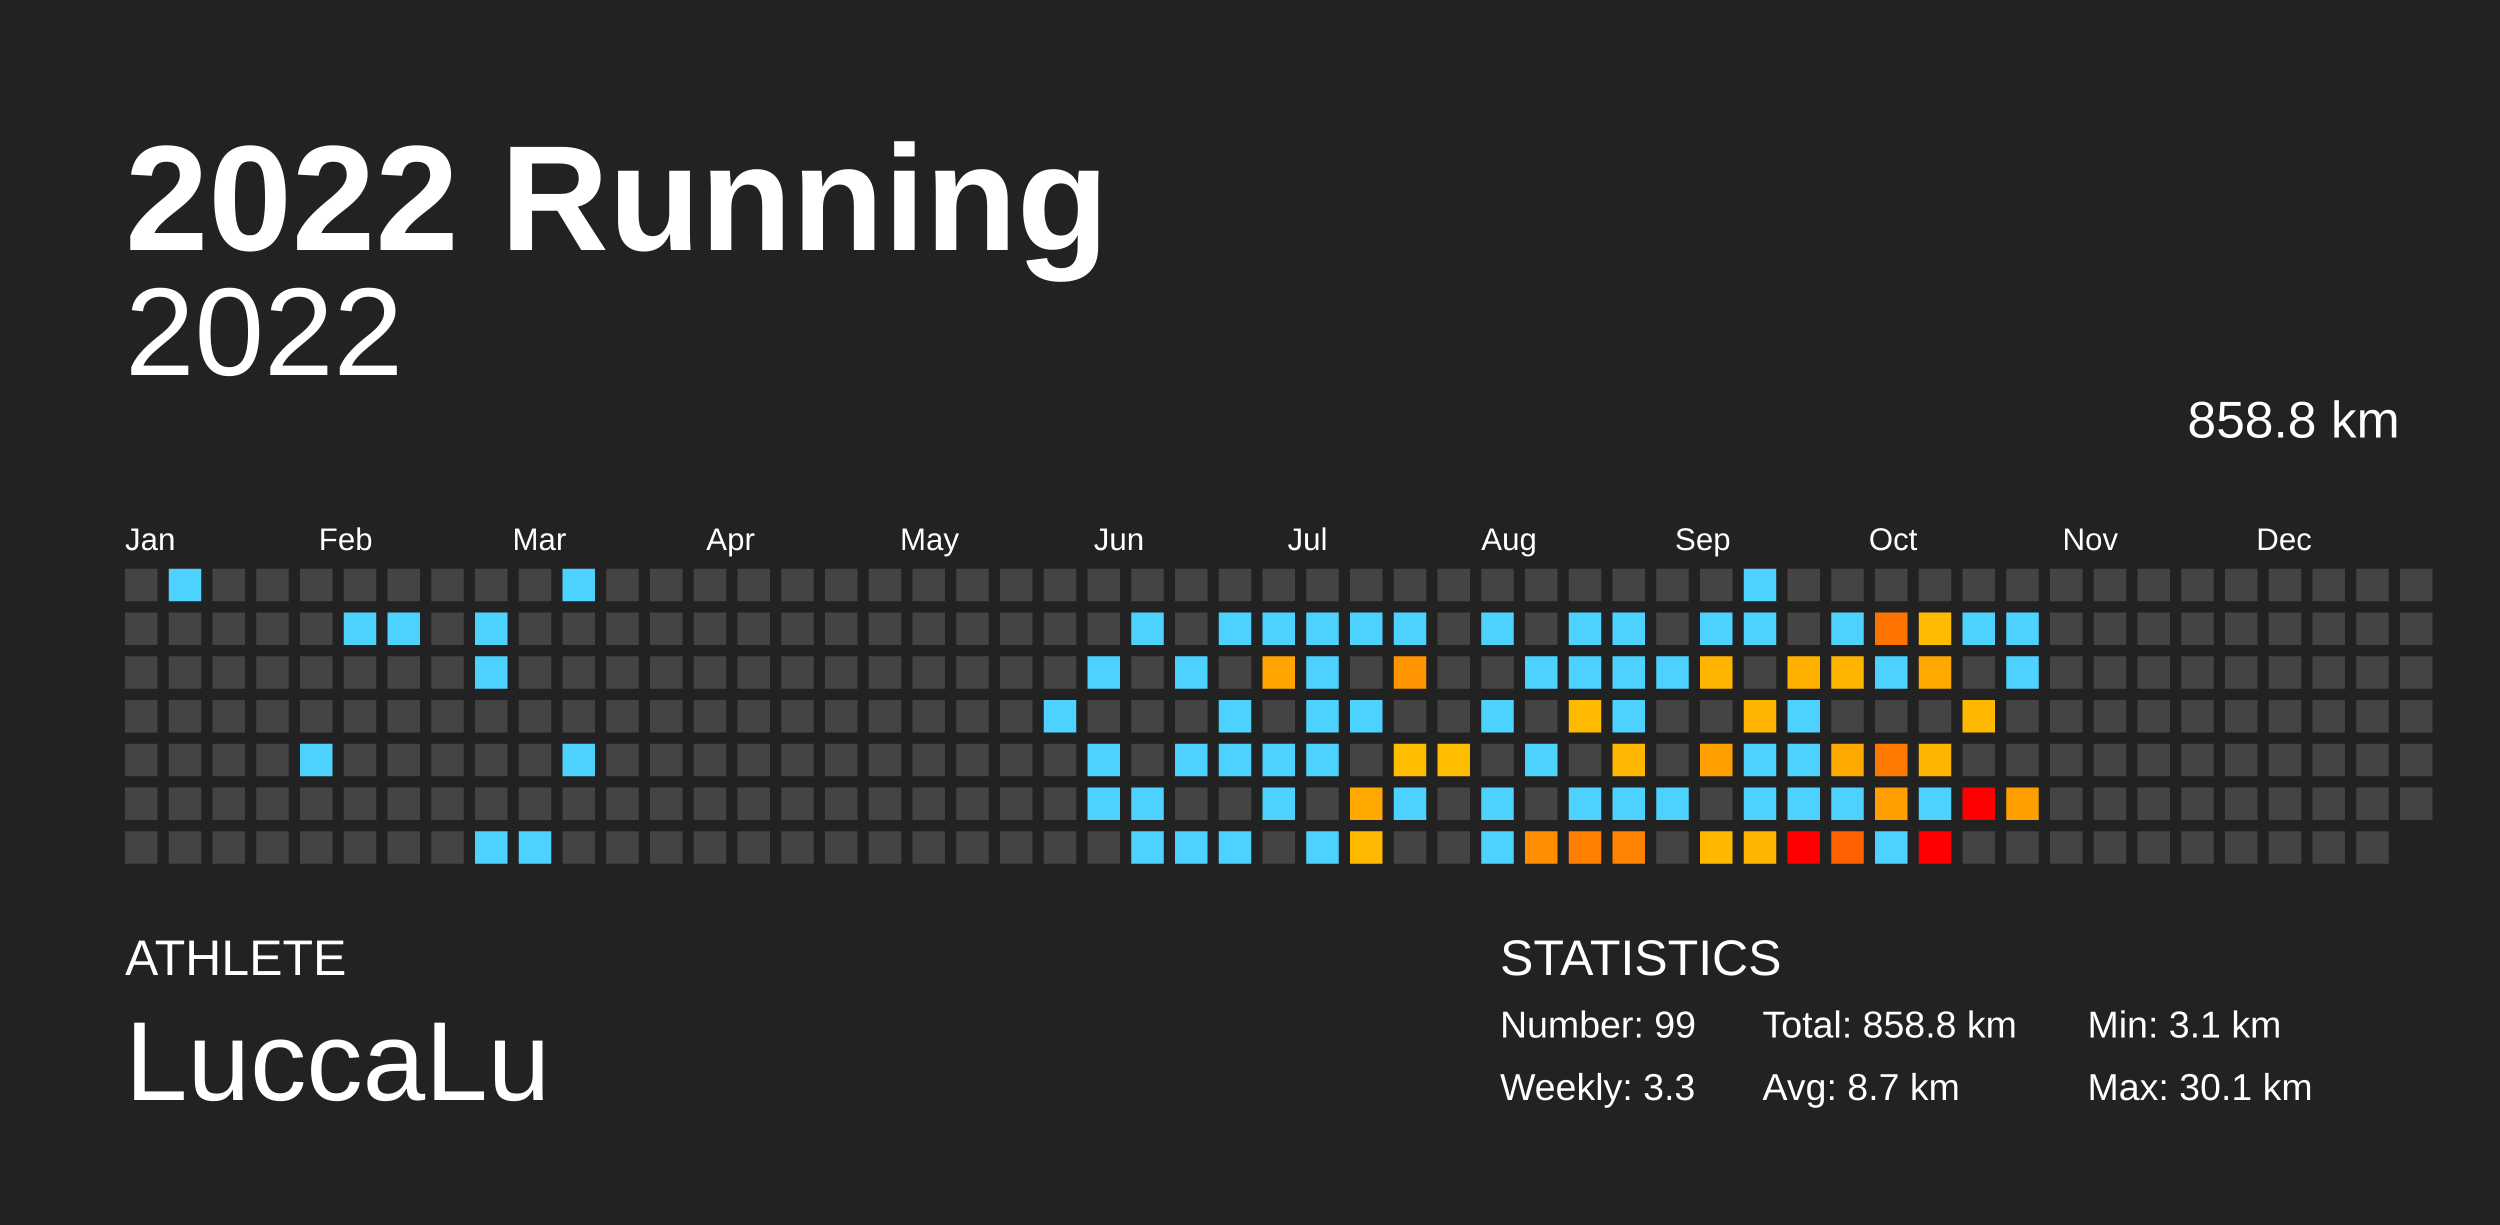
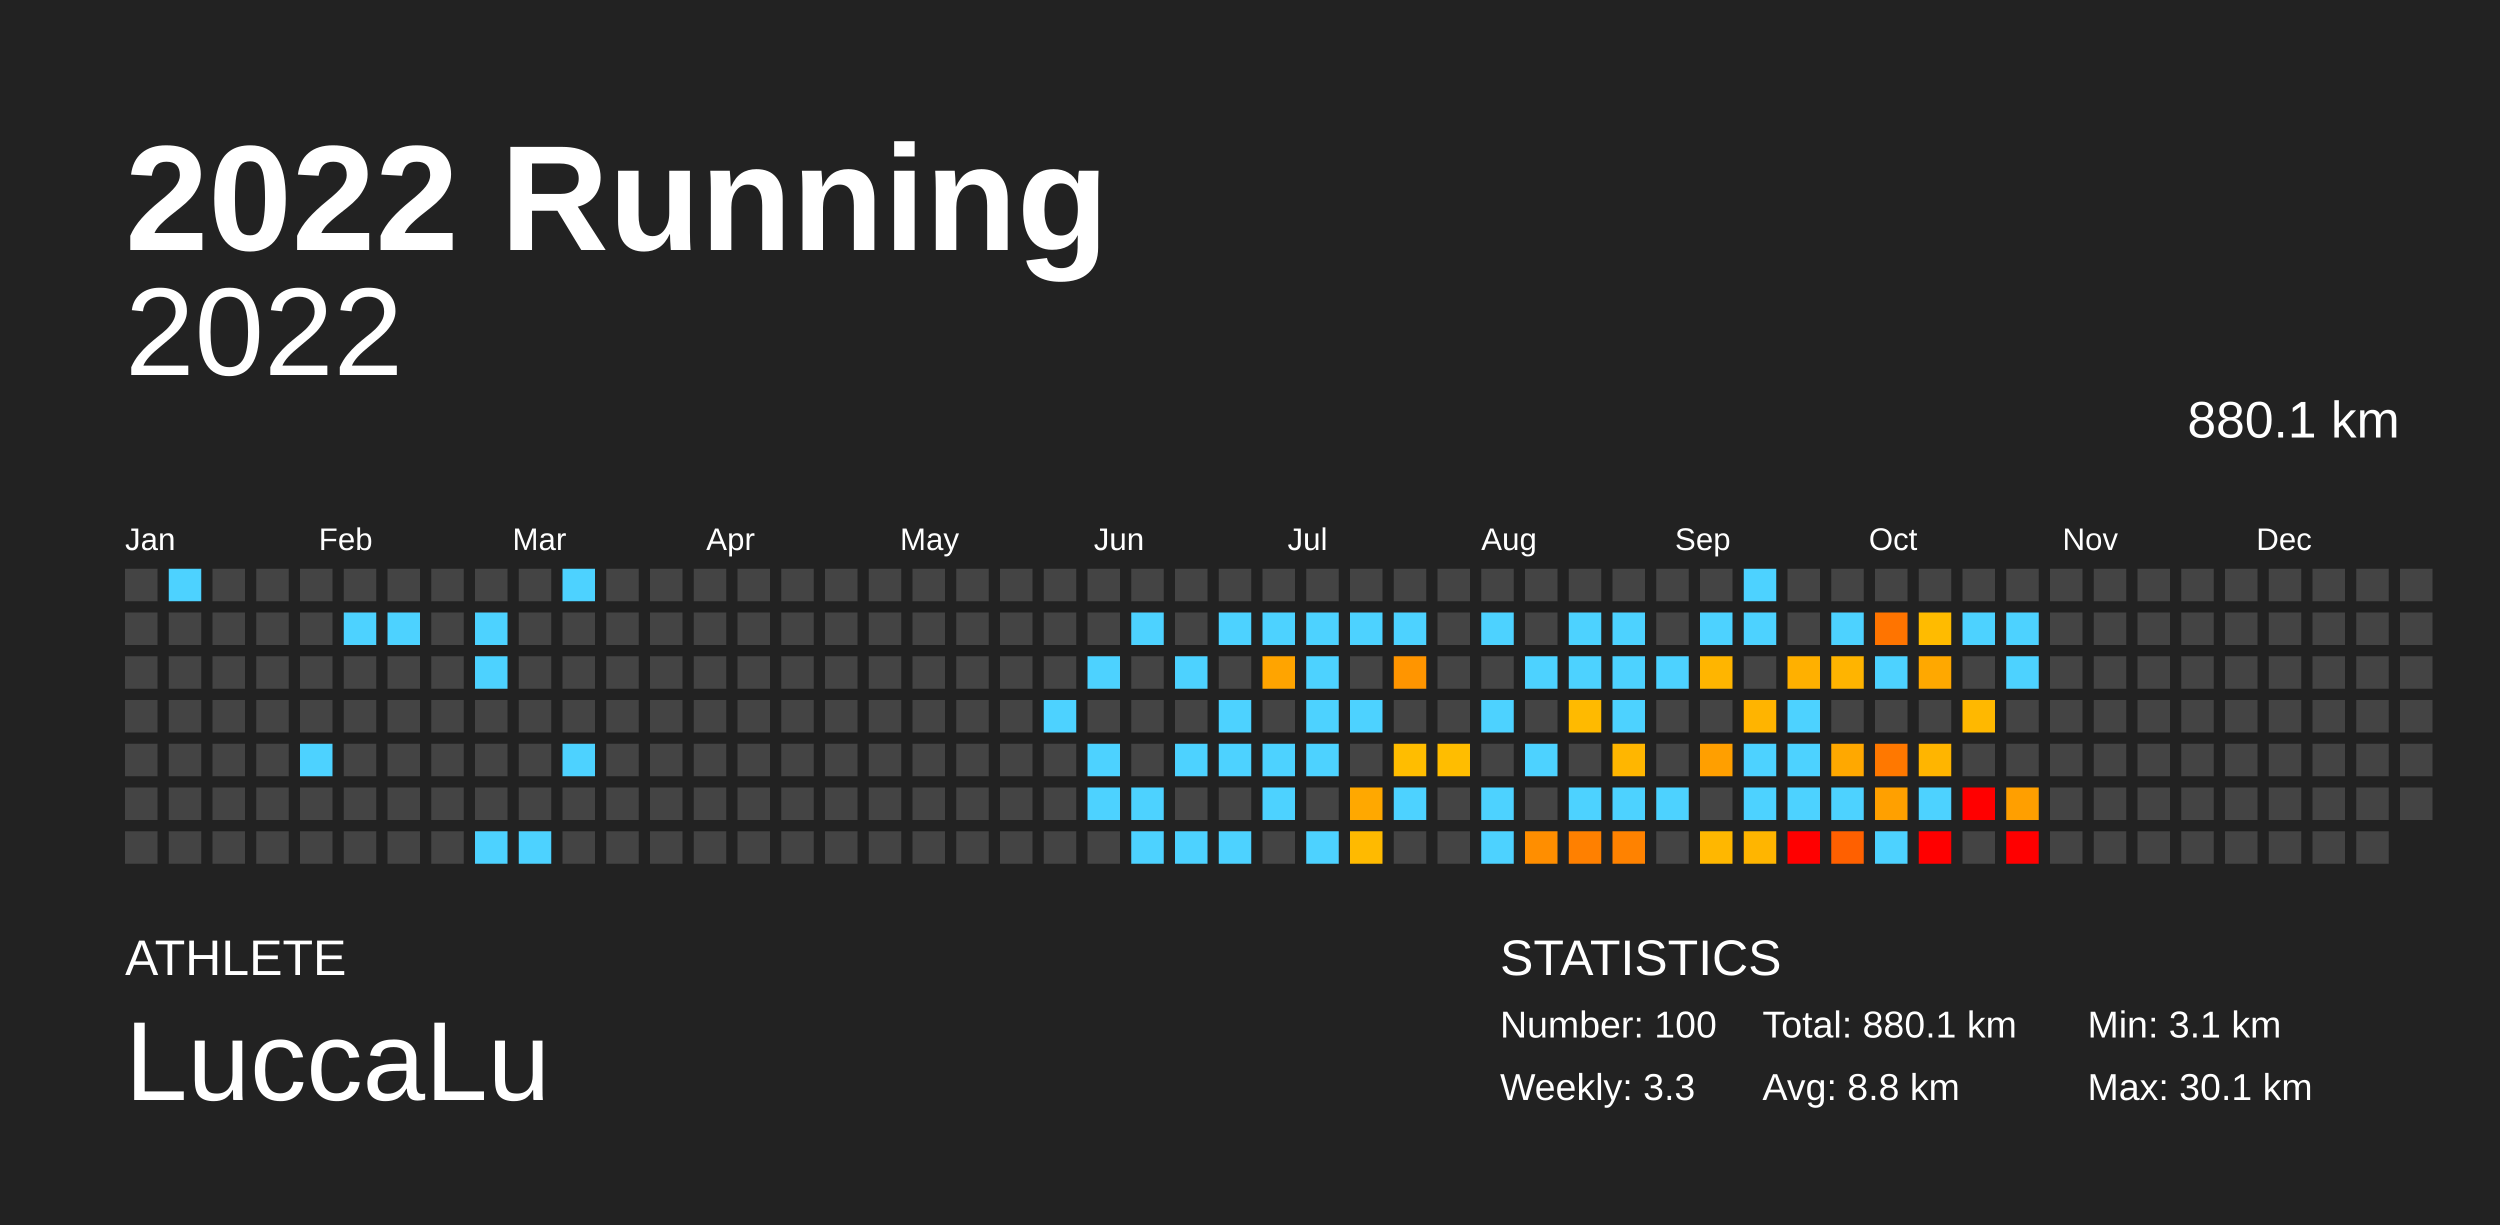
<svg xmlns="http://www.w3.org/2000/svg" baseProfile="full" height="98mm" version="1.1" viewBox="0,0,200,98" width="200mm">
  <defs />
  <rect fill="#222222" height="98" width="200" x="0" y="0" />
  <text fill="#FFFFFF" style="font-size:12px; font-family:Arial; font-weight:bold;" x="10" y="20">2022 Running</text>
  <text fill="#FFFFFF" style="font-size:4px; font-family:Arial" x="10" y="78">ATHLETE</text>
  <text fill="#FFFFFF" style="font-size:9px; font-family:Arial" x="10" y="88">LuccaLu</text>
  <text fill="#FFFFFF" style="font-size:4px; font-family:Arial" x="120" y="78">STATISTICS</text>
-   <text fill="#FFFFFF" style="font-size:3px; font-family:Arial" x="120" y="83">Number: 99</text>
+   <text fill="#FFFFFF" style="font-size:3px; font-family:Arial" x="120" y="83">Number: 100</text>
  <text fill="#FFFFFF" style="font-size:3px; font-family:Arial" x="120" y="88">Weekly: 3.3</text>
-   <text fill="#FFFFFF" style="font-size:3px; font-family:Arial" x="141" y="83">Total: 858.8 km</text>
-   <text fill="#FFFFFF" style="font-size:3px; font-family:Arial" x="141" y="88">Avg: 8.7 km</text>
+   <text fill="#FFFFFF" style="font-size:3px; font-family:Arial" x="141" y="83">Total: 880.1 km</text>
+   <text fill="#FFFFFF" style="font-size:3px; font-family:Arial" x="141" y="88">Avg: 8.8 km</text>
  <text fill="#FFFFFF" style="font-size:3px; font-family:Arial" x="167" y="83">Min: 3.1 km</text>
  <text fill="#FFFFFF" style="font-size:3px; font-family:Arial" x="167" y="88">Max: 30.1 km</text>
  <text alignment-baseline="hanging" fill="#FFFFFF" style="font-size:10.0px; font-family:Arial;" x="10" y="30">2022</text>
-   <text alignment-baseline="hanging" fill="#FFFFFF" style="font-size:4.125px; font-family:Arial;" x="175" y="35">858.8 km</text>
+   <text alignment-baseline="hanging" fill="#FFFFFF" style="font-size:4.125px; font-family:Arial;" x="175" y="35">880.1 km</text>
  <text fill="#FFFFFF" style="font-size:2.5px; font-family:Arial" x="10.0" y="44">Jan</text>
  <text fill="#FFFFFF" style="font-size:2.5px; font-family:Arial" x="25.5" y="44">Feb</text>
  <text fill="#FFFFFF" style="font-size:2.5px; font-family:Arial" x="41.0" y="44">Mar</text>
  <text fill="#FFFFFF" style="font-size:2.5px; font-family:Arial" x="56.5" y="44">Apr</text>
  <text fill="#FFFFFF" style="font-size:2.5px; font-family:Arial" x="72.0" y="44">May</text>
  <text fill="#FFFFFF" style="font-size:2.5px; font-family:Arial" x="87.5" y="44">Jun</text>
  <text fill="#FFFFFF" style="font-size:2.5px; font-family:Arial" x="103.0" y="44">Jul</text>
  <text fill="#FFFFFF" style="font-size:2.5px; font-family:Arial" x="118.5" y="44">Aug</text>
  <text fill="#FFFFFF" style="font-size:2.5px; font-family:Arial" x="134.0" y="44">Sep</text>
  <text fill="#FFFFFF" style="font-size:2.5px; font-family:Arial" x="149.5" y="44">Oct</text>
  <text fill="#FFFFFF" style="font-size:2.5px; font-family:Arial" x="165.0" y="44">Nov</text>
  <text fill="#FFFFFF" style="font-size:2.5px; font-family:Arial" x="180.5" y="44">Dec</text>
  <rect fill="#444444" height="2.6" width="2.6" x="10.0" y="45.5" />
  <rect fill="#444444" height="2.6" width="2.6" x="10.0" y="49.0" />
  <rect fill="#444444" height="2.6" width="2.6" x="10.0" y="52.5" />
  <rect fill="#444444" height="2.6" width="2.6" x="10.0" y="56.0" />
  <rect fill="#444444" height="2.6" width="2.6" x="10.0" y="59.5" />
  <rect fill="#444444" height="2.6" width="2.6" x="10.0" y="63.0" />
  <rect fill="#444444" height="2.6" width="2.6" x="10.0" y="66.5" />
  <rect fill="#4dd2ff" height="2.6" width="2.6" x="13.5" y="45.5" />
  <rect fill="#444444" height="2.6" width="2.6" x="13.5" y="49.0" />
  <rect fill="#444444" height="2.6" width="2.6" x="13.5" y="52.5" />
  <rect fill="#444444" height="2.6" width="2.6" x="13.5" y="56.0" />
  <rect fill="#444444" height="2.6" width="2.6" x="13.5" y="59.5" />
  <rect fill="#444444" height="2.6" width="2.6" x="13.5" y="63.0" />
  <rect fill="#444444" height="2.6" width="2.6" x="13.5" y="66.5" />
  <rect fill="#444444" height="2.6" width="2.6" x="17.0" y="45.5" />
  <rect fill="#444444" height="2.6" width="2.6" x="17.0" y="49.0" />
  <rect fill="#444444" height="2.6" width="2.6" x="17.0" y="52.5" />
  <rect fill="#444444" height="2.6" width="2.6" x="17.0" y="56.0" />
  <rect fill="#444444" height="2.6" width="2.6" x="17.0" y="59.5" />
  <rect fill="#444444" height="2.6" width="2.6" x="17.0" y="63.0" />
  <rect fill="#444444" height="2.6" width="2.6" x="17.0" y="66.5" />
  <rect fill="#444444" height="2.6" width="2.6" x="20.5" y="45.5" />
  <rect fill="#444444" height="2.6" width="2.6" x="20.5" y="49.0" />
  <rect fill="#444444" height="2.6" width="2.6" x="20.5" y="52.5" />
  <rect fill="#444444" height="2.6" width="2.6" x="20.5" y="56.0" />
  <rect fill="#444444" height="2.6" width="2.6" x="20.5" y="59.5" />
  <rect fill="#444444" height="2.6" width="2.6" x="20.5" y="63.0" />
  <rect fill="#444444" height="2.6" width="2.6" x="20.5" y="66.5" />
  <rect fill="#444444" height="2.6" width="2.6" x="24.0" y="45.5" />
  <rect fill="#444444" height="2.6" width="2.6" x="24.0" y="49.0" />
  <rect fill="#444444" height="2.6" width="2.6" x="24.0" y="52.5" />
  <rect fill="#444444" height="2.6" width="2.6" x="24.0" y="56.0" />
  <rect fill="#4dd2ff" height="2.6" width="2.6" x="24.0" y="59.5" />
  <rect fill="#444444" height="2.6" width="2.6" x="24.0" y="63.0" />
  <rect fill="#444444" height="2.6" width="2.6" x="24.0" y="66.5" />
  <rect fill="#444444" height="2.6" width="2.6" x="27.5" y="45.5" />
  <rect fill="#4dd2ff" height="2.6" width="2.6" x="27.5" y="49.0" />
  <rect fill="#444444" height="2.6" width="2.6" x="27.5" y="52.5" />
  <rect fill="#444444" height="2.6" width="2.6" x="27.5" y="56.0" />
  <rect fill="#444444" height="2.6" width="2.6" x="27.5" y="59.5" />
  <rect fill="#444444" height="2.6" width="2.6" x="27.5" y="63.0" />
  <rect fill="#444444" height="2.6" width="2.6" x="27.5" y="66.5" />
  <rect fill="#444444" height="2.6" width="2.6" x="31.0" y="45.5" />
  <rect fill="#4dd2ff" height="2.6" width="2.6" x="31.0" y="49.0" />
  <rect fill="#444444" height="2.6" width="2.6" x="31.0" y="52.5" />
  <rect fill="#444444" height="2.6" width="2.6" x="31.0" y="56.0" />
  <rect fill="#444444" height="2.6" width="2.6" x="31.0" y="59.5" />
  <rect fill="#444444" height="2.6" width="2.6" x="31.0" y="63.0" />
  <rect fill="#444444" height="2.6" width="2.6" x="31.0" y="66.5" />
  <rect fill="#444444" height="2.6" width="2.6" x="34.5" y="45.5" />
  <rect fill="#444444" height="2.6" width="2.6" x="34.5" y="49.0" />
  <rect fill="#444444" height="2.6" width="2.6" x="34.5" y="52.5" />
  <rect fill="#444444" height="2.6" width="2.6" x="34.5" y="56.0" />
  <rect fill="#444444" height="2.6" width="2.6" x="34.5" y="59.5" />
  <rect fill="#444444" height="2.6" width="2.6" x="34.5" y="63.0" />
  <rect fill="#444444" height="2.6" width="2.6" x="34.5" y="66.5" />
  <rect fill="#444444" height="2.6" width="2.6" x="38.0" y="45.5" />
  <rect fill="#4dd2ff" height="2.6" width="2.6" x="38.0" y="49.0" />
  <rect fill="#4dd2ff" height="2.6" width="2.6" x="38.0" y="52.5" />
  <rect fill="#444444" height="2.6" width="2.6" x="38.0" y="56.0" />
  <rect fill="#444444" height="2.6" width="2.6" x="38.0" y="59.5" />
  <rect fill="#444444" height="2.6" width="2.6" x="38.0" y="63.0" />
  <rect fill="#4dd2ff" height="2.6" width="2.6" x="38.0" y="66.5" />
  <rect fill="#444444" height="2.6" width="2.6" x="41.5" y="45.5" />
  <rect fill="#444444" height="2.6" width="2.6" x="41.5" y="49.0" />
  <rect fill="#444444" height="2.6" width="2.6" x="41.5" y="52.5" />
  <rect fill="#444444" height="2.6" width="2.6" x="41.5" y="56.0" />
  <rect fill="#444444" height="2.6" width="2.6" x="41.5" y="59.5" />
  <rect fill="#444444" height="2.6" width="2.6" x="41.5" y="63.0" />
  <rect fill="#4dd2ff" height="2.6" width="2.6" x="41.5" y="66.5" />
  <rect fill="#4dd2ff" height="2.6" width="2.6" x="45.0" y="45.5" />
  <rect fill="#444444" height="2.6" width="2.6" x="45.0" y="49.0" />
  <rect fill="#444444" height="2.6" width="2.6" x="45.0" y="52.5" />
  <rect fill="#444444" height="2.6" width="2.6" x="45.0" y="56.0" />
  <rect fill="#4dd2ff" height="2.6" width="2.6" x="45.0" y="59.5" />
  <rect fill="#444444" height="2.6" width="2.6" x="45.0" y="63.0" />
  <rect fill="#444444" height="2.6" width="2.6" x="45.0" y="66.5" />
  <rect fill="#444444" height="2.6" width="2.6" x="48.5" y="45.5" />
  <rect fill="#444444" height="2.6" width="2.6" x="48.5" y="49.0" />
  <rect fill="#444444" height="2.6" width="2.6" x="48.5" y="52.5" />
  <rect fill="#444444" height="2.6" width="2.6" x="48.5" y="56.0" />
  <rect fill="#444444" height="2.6" width="2.6" x="48.5" y="59.5" />
  <rect fill="#444444" height="2.6" width="2.6" x="48.5" y="63.0" />
  <rect fill="#444444" height="2.6" width="2.6" x="48.5" y="66.5" />
  <rect fill="#444444" height="2.6" width="2.6" x="52.0" y="45.5" />
  <rect fill="#444444" height="2.6" width="2.6" x="52.0" y="49.0" />
  <rect fill="#444444" height="2.6" width="2.6" x="52.0" y="52.5" />
  <rect fill="#444444" height="2.6" width="2.6" x="52.0" y="56.0" />
  <rect fill="#444444" height="2.6" width="2.6" x="52.0" y="59.5" />
  <rect fill="#444444" height="2.6" width="2.6" x="52.0" y="63.0" />
  <rect fill="#444444" height="2.6" width="2.6" x="52.0" y="66.5" />
  <rect fill="#444444" height="2.6" width="2.6" x="55.5" y="45.5" />
  <rect fill="#444444" height="2.6" width="2.6" x="55.5" y="49.0" />
  <rect fill="#444444" height="2.6" width="2.6" x="55.5" y="52.5" />
  <rect fill="#444444" height="2.6" width="2.6" x="55.5" y="56.0" />
  <rect fill="#444444" height="2.6" width="2.6" x="55.5" y="59.5" />
  <rect fill="#444444" height="2.6" width="2.6" x="55.5" y="63.0" />
  <rect fill="#444444" height="2.6" width="2.6" x="55.5" y="66.5" />
  <rect fill="#444444" height="2.6" width="2.6" x="59.0" y="45.5" />
  <rect fill="#444444" height="2.6" width="2.6" x="59.0" y="49.0" />
  <rect fill="#444444" height="2.6" width="2.6" x="59.0" y="52.5" />
  <rect fill="#444444" height="2.6" width="2.6" x="59.0" y="56.0" />
  <rect fill="#444444" height="2.6" width="2.6" x="59.0" y="59.5" />
  <rect fill="#444444" height="2.6" width="2.6" x="59.0" y="63.0" />
  <rect fill="#444444" height="2.6" width="2.6" x="59.0" y="66.5" />
  <rect fill="#444444" height="2.6" width="2.6" x="62.5" y="45.5" />
  <rect fill="#444444" height="2.6" width="2.6" x="62.5" y="49.0" />
  <rect fill="#444444" height="2.6" width="2.6" x="62.5" y="52.5" />
  <rect fill="#444444" height="2.6" width="2.6" x="62.5" y="56.0" />
  <rect fill="#444444" height="2.6" width="2.6" x="62.5" y="59.5" />
  <rect fill="#444444" height="2.6" width="2.6" x="62.5" y="63.0" />
  <rect fill="#444444" height="2.6" width="2.6" x="62.5" y="66.5" />
  <rect fill="#444444" height="2.6" width="2.6" x="66.0" y="45.5" />
  <rect fill="#444444" height="2.6" width="2.6" x="66.0" y="49.0" />
  <rect fill="#444444" height="2.6" width="2.6" x="66.0" y="52.5" />
  <rect fill="#444444" height="2.6" width="2.6" x="66.0" y="56.0" />
  <rect fill="#444444" height="2.6" width="2.6" x="66.0" y="59.5" />
  <rect fill="#444444" height="2.6" width="2.6" x="66.0" y="63.0" />
  <rect fill="#444444" height="2.6" width="2.6" x="66.0" y="66.5" />
  <rect fill="#444444" height="2.6" width="2.6" x="69.5" y="45.5" />
  <rect fill="#444444" height="2.6" width="2.6" x="69.5" y="49.0" />
  <rect fill="#444444" height="2.6" width="2.6" x="69.5" y="52.5" />
  <rect fill="#444444" height="2.6" width="2.6" x="69.5" y="56.0" />
  <rect fill="#444444" height="2.6" width="2.6" x="69.5" y="59.5" />
  <rect fill="#444444" height="2.6" width="2.6" x="69.5" y="63.0" />
  <rect fill="#444444" height="2.6" width="2.6" x="69.5" y="66.5" />
  <rect fill="#444444" height="2.6" width="2.6" x="73.0" y="45.5" />
  <rect fill="#444444" height="2.6" width="2.6" x="73.0" y="49.0" />
  <rect fill="#444444" height="2.6" width="2.6" x="73.0" y="52.5" />
  <rect fill="#444444" height="2.6" width="2.6" x="73.0" y="56.0" />
  <rect fill="#444444" height="2.6" width="2.6" x="73.0" y="59.5" />
  <rect fill="#444444" height="2.6" width="2.6" x="73.0" y="63.0" />
  <rect fill="#444444" height="2.6" width="2.6" x="73.0" y="66.5" />
  <rect fill="#444444" height="2.6" width="2.6" x="76.5" y="45.5" />
  <rect fill="#444444" height="2.6" width="2.6" x="76.5" y="49.0" />
  <rect fill="#444444" height="2.6" width="2.6" x="76.5" y="52.5" />
  <rect fill="#444444" height="2.6" width="2.6" x="76.5" y="56.0" />
  <rect fill="#444444" height="2.6" width="2.6" x="76.5" y="59.5" />
  <rect fill="#444444" height="2.6" width="2.6" x="76.5" y="63.0" />
  <rect fill="#444444" height="2.6" width="2.6" x="76.5" y="66.5" />
  <rect fill="#444444" height="2.6" width="2.6" x="80.0" y="45.5" />
  <rect fill="#444444" height="2.6" width="2.6" x="80.0" y="49.0" />
  <rect fill="#444444" height="2.6" width="2.6" x="80.0" y="52.5" />
  <rect fill="#444444" height="2.6" width="2.6" x="80.0" y="56.0" />
  <rect fill="#444444" height="2.6" width="2.6" x="80.0" y="59.5" />
  <rect fill="#444444" height="2.6" width="2.6" x="80.0" y="63.0" />
  <rect fill="#444444" height="2.6" width="2.6" x="80.0" y="66.5" />
  <rect fill="#444444" height="2.6" width="2.6" x="83.5" y="45.5" />
  <rect fill="#444444" height="2.6" width="2.6" x="83.5" y="49.0" />
  <rect fill="#444444" height="2.6" width="2.6" x="83.5" y="52.5" />
  <rect fill="#4dd2ff" height="2.6" width="2.6" x="83.5" y="56.0" />
  <rect fill="#444444" height="2.6" width="2.6" x="83.5" y="59.5" />
  <rect fill="#444444" height="2.6" width="2.6" x="83.5" y="63.0" />
  <rect fill="#444444" height="2.6" width="2.6" x="83.5" y="66.5" />
  <rect fill="#444444" height="2.6" width="2.6" x="87.0" y="45.5" />
  <rect fill="#444444" height="2.6" width="2.6" x="87.0" y="49.0" />
  <rect fill="#4dd2ff" height="2.6" width="2.6" x="87.0" y="52.5" />
  <rect fill="#444444" height="2.6" width="2.6" x="87.0" y="56.0" />
  <rect fill="#4dd2ff" height="2.6" width="2.6" x="87.0" y="59.5" />
  <rect fill="#4dd2ff" height="2.6" width="2.6" x="87.0" y="63.0" />
  <rect fill="#444444" height="2.6" width="2.6" x="87.0" y="66.5" />
  <rect fill="#444444" height="2.6" width="2.6" x="90.5" y="45.5" />
  <rect fill="#4dd2ff" height="2.6" width="2.6" x="90.5" y="49.0" />
  <rect fill="#444444" height="2.6" width="2.6" x="90.5" y="52.5" />
  <rect fill="#444444" height="2.6" width="2.6" x="90.5" y="56.0" />
  <rect fill="#444444" height="2.6" width="2.6" x="90.5" y="59.5" />
  <rect fill="#4dd2ff" height="2.6" width="2.6" x="90.5" y="63.0" />
  <rect fill="#4dd2ff" height="2.6" width="2.6" x="90.5" y="66.5" />
  <rect fill="#444444" height="2.6" width="2.6" x="94.0" y="45.5" />
  <rect fill="#444444" height="2.6" width="2.6" x="94.0" y="49.0" />
  <rect fill="#4dd2ff" height="2.6" width="2.6" x="94.0" y="52.5" />
  <rect fill="#444444" height="2.6" width="2.6" x="94.0" y="56.0" />
  <rect fill="#4dd2ff" height="2.6" width="2.6" x="94.0" y="59.5" />
  <rect fill="#444444" height="2.6" width="2.6" x="94.0" y="63.0" />
  <rect fill="#4dd2ff" height="2.6" width="2.6" x="94.0" y="66.5" />
  <rect fill="#444444" height="2.6" width="2.6" x="97.5" y="45.5" />
  <rect fill="#4dd2ff" height="2.6" width="2.6" x="97.5" y="49.0" />
  <rect fill="#444444" height="2.6" width="2.6" x="97.5" y="52.5" />
  <rect fill="#4dd2ff" height="2.6" width="2.6" x="97.5" y="56.0" />
  <rect fill="#4dd2ff" height="2.6" width="2.6" x="97.5" y="59.5" />
  <rect fill="#444444" height="2.6" width="2.6" x="97.5" y="63.0" />
  <rect fill="#4dd2ff" height="2.6" width="2.6" x="97.5" y="66.5" />
  <rect fill="#444444" height="2.6" width="2.6" x="101.0" y="45.5" />
  <rect fill="#4dd2ff" height="2.6" width="2.6" x="101.0" y="49.0" />
  <rect fill="#ffa400" height="2.6" width="2.6" x="101.0" y="52.5" />
  <rect fill="#444444" height="2.6" width="2.6" x="101.0" y="56.0" />
  <rect fill="#4dd2ff" height="2.6" width="2.6" x="101.0" y="59.5" />
  <rect fill="#4dd2ff" height="2.6" width="2.6" x="101.0" y="63.0" />
  <rect fill="#444444" height="2.6" width="2.6" x="101.0" y="66.5" />
  <rect fill="#444444" height="2.6" width="2.6" x="104.5" y="45.5" />
  <rect fill="#4dd2ff" height="2.6" width="2.6" x="104.5" y="49.0" />
  <rect fill="#4dd2ff" height="2.6" width="2.6" x="104.5" y="52.5" />
  <rect fill="#4dd2ff" height="2.6" width="2.6" x="104.5" y="56.0" />
  <rect fill="#4dd2ff" height="2.6" width="2.6" x="104.5" y="59.5" />
  <rect fill="#444444" height="2.6" width="2.6" x="104.5" y="63.0" />
  <rect fill="#4dd2ff" height="2.6" width="2.6" x="104.5" y="66.5" />
  <rect fill="#444444" height="2.6" width="2.6" x="108.0" y="45.5" />
  <rect fill="#4dd2ff" height="2.6" width="2.6" x="108.0" y="49.0" />
  <rect fill="#444444" height="2.6" width="2.6" x="108.0" y="52.5" />
  <rect fill="#4dd2ff" height="2.6" width="2.6" x="108.0" y="56.0" />
  <rect fill="#444444" height="2.6" width="2.6" x="108.0" y="59.5" />
  <rect fill="#ffa800" height="2.6" width="2.6" x="108.0" y="63.0" />
  <rect fill="#ffba00" height="2.6" width="2.6" x="108.0" y="66.5" />
  <rect fill="#444444" height="2.6" width="2.6" x="111.5" y="45.5" />
  <rect fill="#4dd2ff" height="2.6" width="2.6" x="111.5" y="49.0" />
  <rect fill="#ff9500" height="2.6" width="2.6" x="111.5" y="52.5" />
  <rect fill="#444444" height="2.6" width="2.6" x="111.5" y="56.0" />
  <rect fill="#ffbd00" height="2.6" width="2.6" x="111.5" y="59.5" />
  <rect fill="#4dd2ff" height="2.6" width="2.6" x="111.5" y="63.0" />
  <rect fill="#444444" height="2.6" width="2.6" x="111.5" y="66.5" />
  <rect fill="#444444" height="2.6" width="2.6" x="115.0" y="45.5" />
  <rect fill="#444444" height="2.6" width="2.6" x="115.0" y="49.0" />
  <rect fill="#444444" height="2.6" width="2.6" x="115.0" y="52.5" />
  <rect fill="#444444" height="2.6" width="2.6" x="115.0" y="56.0" />
  <rect fill="#ffbd00" height="2.6" width="2.6" x="115.0" y="59.5" />
  <rect fill="#444444" height="2.6" width="2.6" x="115.0" y="63.0" />
  <rect fill="#444444" height="2.6" width="2.6" x="115.0" y="66.5" />
  <rect fill="#444444" height="2.6" width="2.6" x="118.5" y="45.5" />
  <rect fill="#4dd2ff" height="2.6" width="2.6" x="118.5" y="49.0" />
  <rect fill="#444444" height="2.6" width="2.6" x="118.5" y="52.5" />
  <rect fill="#4dd2ff" height="2.6" width="2.6" x="118.5" y="56.0" />
  <rect fill="#444444" height="2.6" width="2.6" x="118.5" y="59.5" />
  <rect fill="#4dd2ff" height="2.6" width="2.6" x="118.5" y="63.0" />
  <rect fill="#4dd2ff" height="2.6" width="2.6" x="118.5" y="66.5" />
  <rect fill="#444444" height="2.6" width="2.6" x="122.0" y="45.5" />
  <rect fill="#444444" height="2.6" width="2.6" x="122.0" y="49.0" />
  <rect fill="#4dd2ff" height="2.6" width="2.6" x="122.0" y="52.5" />
  <rect fill="#444444" height="2.6" width="2.6" x="122.0" y="56.0" />
  <rect fill="#4dd2ff" height="2.6" width="2.6" x="122.0" y="59.5" />
  <rect fill="#444444" height="2.6" width="2.6" x="122.0" y="63.0" />
  <rect fill="#ff8e00" height="2.6" width="2.6" x="122.0" y="66.5" />
  <rect fill="#444444" height="2.6" width="2.6" x="125.5" y="45.5" />
  <rect fill="#4dd2ff" height="2.6" width="2.6" x="125.5" y="49.0" />
  <rect fill="#4dd2ff" height="2.6" width="2.6" x="125.5" y="52.5" />
  <rect fill="#ffba00" height="2.6" width="2.6" x="125.5" y="56.0" />
  <rect fill="#444444" height="2.6" width="2.6" x="125.5" y="59.5" />
  <rect fill="#4dd2ff" height="2.6" width="2.6" x="125.5" y="63.0" />
  <rect fill="#ff8000" height="2.6" width="2.6" x="125.5" y="66.5" />
  <rect fill="#444444" height="2.6" width="2.6" x="129.0" y="45.5" />
  <rect fill="#4dd2ff" height="2.6" width="2.6" x="129.0" y="49.0" />
  <rect fill="#4dd2ff" height="2.6" width="2.6" x="129.0" y="52.5" />
  <rect fill="#4dd2ff" height="2.6" width="2.6" x="129.0" y="56.0" />
  <rect fill="#ffb600" height="2.6" width="2.6" x="129.0" y="59.5" />
  <rect fill="#4dd2ff" height="2.6" width="2.6" x="129.0" y="63.0" />
  <rect fill="#ff8200" height="2.6" width="2.6" x="129.0" y="66.5" />
  <rect fill="#444444" height="2.6" width="2.6" x="132.5" y="45.5" />
  <rect fill="#444444" height="2.6" width="2.6" x="132.5" y="49.0" />
  <rect fill="#4dd2ff" height="2.6" width="2.6" x="132.5" y="52.5" />
  <rect fill="#444444" height="2.6" width="2.6" x="132.5" y="56.0" />
  <rect fill="#444444" height="2.6" width="2.6" x="132.5" y="59.5" />
  <rect fill="#4dd2ff" height="2.6" width="2.6" x="132.5" y="63.0" />
  <rect fill="#444444" height="2.6" width="2.6" x="132.5" y="66.5" />
  <rect fill="#444444" height="2.6" width="2.6" x="136.0" y="45.5" />
  <rect fill="#4dd2ff" height="2.6" width="2.6" x="136.0" y="49.0" />
  <rect fill="#ffb500" height="2.6" width="2.6" x="136.0" y="52.5" />
  <rect fill="#444444" height="2.6" width="2.6" x="136.0" y="56.0" />
  <rect fill="#ff9f00" height="2.6" width="2.6" x="136.0" y="59.5" />
  <rect fill="#444444" height="2.6" width="2.6" x="136.0" y="63.0" />
  <rect fill="#ffb700" height="2.6" width="2.6" x="136.0" y="66.5" />
  <rect fill="#4dd2ff" height="2.6" width="2.6" x="139.5" y="45.5" />
  <rect fill="#4dd2ff" height="2.6" width="2.6" x="139.5" y="49.0" />
  <rect fill="#444444" height="2.6" width="2.6" x="139.5" y="52.5" />
  <rect fill="#ffb400" height="2.6" width="2.6" x="139.5" y="56.0" />
  <rect fill="#4dd2ff" height="2.6" width="2.6" x="139.5" y="59.5" />
  <rect fill="#4dd2ff" height="2.6" width="2.6" x="139.5" y="63.0" />
  <rect fill="#ffb500" height="2.6" width="2.6" x="139.5" y="66.5" />
  <rect fill="#444444" height="2.6" width="2.6" x="143.0" y="45.5" />
  <rect fill="#444444" height="2.6" width="2.6" x="143.0" y="49.0" />
  <rect fill="#ffb000" height="2.6" width="2.6" x="143.0" y="52.5" />
  <rect fill="#4dd2ff" height="2.6" width="2.6" x="143.0" y="56.0" />
  <rect fill="#4dd2ff" height="2.6" width="2.6" x="143.0" y="59.5" />
  <rect fill="#4dd2ff" height="2.6" width="2.6" x="143.0" y="63.0" />
  <rect fill="red" height="2.6" width="2.6" x="143.0" y="66.5" />
  <rect fill="#444444" height="2.6" width="2.6" x="146.5" y="45.5" />
  <rect fill="#4dd2ff" height="2.6" width="2.6" x="146.5" y="49.0" />
  <rect fill="#ffb400" height="2.6" width="2.6" x="146.5" y="52.5" />
  <rect fill="#444444" height="2.6" width="2.6" x="146.5" y="56.0" />
  <rect fill="#ffa800" height="2.6" width="2.6" x="146.5" y="59.5" />
  <rect fill="#4dd2ff" height="2.6" width="2.6" x="146.5" y="63.0" />
  <rect fill="#ff6000" height="2.6" width="2.6" x="146.5" y="66.5" />
  <rect fill="#444444" height="2.6" width="2.6" x="150.0" y="45.5" />
  <rect fill="#ff7400" height="2.6" width="2.6" x="150.0" y="49.0" />
  <rect fill="#4dd2ff" height="2.6" width="2.6" x="150.0" y="52.5" />
  <rect fill="#444444" height="2.6" width="2.6" x="150.0" y="56.0" />
  <rect fill="#ff7800" height="2.6" width="2.6" x="150.0" y="59.5" />
  <rect fill="#ffa000" height="2.6" width="2.6" x="150.0" y="63.0" />
  <rect fill="#4dd2ff" height="2.6" width="2.6" x="150.0" y="66.5" />
  <rect fill="#444444" height="2.6" width="2.6" x="153.5" y="45.5" />
  <rect fill="#ffbb00" height="2.6" width="2.6" x="153.5" y="49.0" />
  <rect fill="#ffa800" height="2.6" width="2.6" x="153.5" y="52.5" />
  <rect fill="#444444" height="2.6" width="2.6" x="153.5" y="56.0" />
  <rect fill="#ffb500" height="2.6" width="2.6" x="153.5" y="59.5" />
  <rect fill="#4dd2ff" height="2.6" width="2.6" x="153.5" y="63.0" />
  <rect fill="red" height="2.6" width="2.6" x="153.5" y="66.5" />
  <rect fill="#444444" height="2.6" width="2.6" x="157.0" y="45.5" />
  <rect fill="#4dd2ff" height="2.6" width="2.6" x="157.0" y="49.0" />
  <rect fill="#444444" height="2.6" width="2.6" x="157.0" y="52.5" />
  <rect fill="#ffb800" height="2.6" width="2.6" x="157.0" y="56.0" />
  <rect fill="#444444" height="2.6" width="2.6" x="157.0" y="59.5" />
  <rect fill="red" height="2.6" width="2.6" x="157.0" y="63.0" />
  <rect fill="#444444" height="2.6" width="2.6" x="157.0" y="66.5" />
  <rect fill="#444444" height="2.6" width="2.6" x="160.5" y="45.5" />
  <rect fill="#4dd2ff" height="2.6" width="2.6" x="160.5" y="49.0" />
  <rect fill="#4dd2ff" height="2.6" width="2.6" x="160.5" y="52.5" />
  <rect fill="#444444" height="2.6" width="2.6" x="160.5" y="56.0" />
  <rect fill="#444444" height="2.6" width="2.6" x="160.5" y="59.5" />
  <rect fill="#ff9f00" height="2.6" width="2.6" x="160.5" y="63.0" />
-   <rect fill="#444444" height="2.6" width="2.6" x="160.5" y="66.5" />
+   <rect fill="red" height="2.6" width="2.6" x="160.5" y="66.5" />
  <rect fill="#444444" height="2.6" width="2.6" x="164.0" y="45.5" />
  <rect fill="#444444" height="2.6" width="2.6" x="164.0" y="49.0" />
  <rect fill="#444444" height="2.6" width="2.6" x="164.0" y="52.5" />
  <rect fill="#444444" height="2.6" width="2.6" x="164.0" y="56.0" />
  <rect fill="#444444" height="2.6" width="2.6" x="164.0" y="59.5" />
  <rect fill="#444444" height="2.6" width="2.6" x="164.0" y="63.0" />
  <rect fill="#444444" height="2.6" width="2.6" x="164.0" y="66.5" />
  <rect fill="#444444" height="2.6" width="2.6" x="167.5" y="45.5" />
  <rect fill="#444444" height="2.6" width="2.6" x="167.5" y="49.0" />
  <rect fill="#444444" height="2.6" width="2.6" x="167.5" y="52.5" />
  <rect fill="#444444" height="2.6" width="2.6" x="167.5" y="56.0" />
  <rect fill="#444444" height="2.6" width="2.6" x="167.5" y="59.5" />
  <rect fill="#444444" height="2.6" width="2.6" x="167.5" y="63.0" />
  <rect fill="#444444" height="2.6" width="2.6" x="167.5" y="66.5" />
  <rect fill="#444444" height="2.6" width="2.6" x="171.0" y="45.5" />
  <rect fill="#444444" height="2.6" width="2.6" x="171.0" y="49.0" />
  <rect fill="#444444" height="2.6" width="2.6" x="171.0" y="52.5" />
  <rect fill="#444444" height="2.6" width="2.6" x="171.0" y="56.0" />
  <rect fill="#444444" height="2.6" width="2.6" x="171.0" y="59.5" />
  <rect fill="#444444" height="2.6" width="2.6" x="171.0" y="63.0" />
  <rect fill="#444444" height="2.6" width="2.6" x="171.0" y="66.5" />
  <rect fill="#444444" height="2.6" width="2.6" x="174.5" y="45.5" />
  <rect fill="#444444" height="2.6" width="2.6" x="174.5" y="49.0" />
  <rect fill="#444444" height="2.6" width="2.6" x="174.5" y="52.5" />
  <rect fill="#444444" height="2.6" width="2.6" x="174.5" y="56.0" />
  <rect fill="#444444" height="2.6" width="2.6" x="174.5" y="59.5" />
  <rect fill="#444444" height="2.6" width="2.6" x="174.5" y="63.0" />
  <rect fill="#444444" height="2.6" width="2.6" x="174.5" y="66.5" />
  <rect fill="#444444" height="2.6" width="2.6" x="178.0" y="45.5" />
  <rect fill="#444444" height="2.6" width="2.6" x="178.0" y="49.0" />
  <rect fill="#444444" height="2.6" width="2.6" x="178.0" y="52.5" />
  <rect fill="#444444" height="2.6" width="2.6" x="178.0" y="56.0" />
  <rect fill="#444444" height="2.6" width="2.6" x="178.0" y="59.5" />
  <rect fill="#444444" height="2.6" width="2.6" x="178.0" y="63.0" />
  <rect fill="#444444" height="2.6" width="2.6" x="178.0" y="66.5" />
  <rect fill="#444444" height="2.6" width="2.6" x="181.5" y="45.5" />
  <rect fill="#444444" height="2.6" width="2.6" x="181.5" y="49.0" />
  <rect fill="#444444" height="2.6" width="2.6" x="181.5" y="52.5" />
  <rect fill="#444444" height="2.6" width="2.6" x="181.5" y="56.0" />
  <rect fill="#444444" height="2.6" width="2.6" x="181.5" y="59.5" />
  <rect fill="#444444" height="2.6" width="2.6" x="181.5" y="63.0" />
  <rect fill="#444444" height="2.6" width="2.6" x="181.5" y="66.5" />
  <rect fill="#444444" height="2.6" width="2.6" x="185.0" y="45.5" />
  <rect fill="#444444" height="2.6" width="2.6" x="185.0" y="49.0" />
  <rect fill="#444444" height="2.6" width="2.6" x="185.0" y="52.5" />
  <rect fill="#444444" height="2.6" width="2.6" x="185.0" y="56.0" />
  <rect fill="#444444" height="2.6" width="2.6" x="185.0" y="59.5" />
  <rect fill="#444444" height="2.6" width="2.6" x="185.0" y="63.0" />
  <rect fill="#444444" height="2.6" width="2.6" x="185.0" y="66.5" />
  <rect fill="#444444" height="2.6" width="2.6" x="188.5" y="45.5" />
  <rect fill="#444444" height="2.6" width="2.6" x="188.5" y="49.0" />
  <rect fill="#444444" height="2.6" width="2.6" x="188.5" y="52.5" />
  <rect fill="#444444" height="2.6" width="2.6" x="188.5" y="56.0" />
  <rect fill="#444444" height="2.6" width="2.6" x="188.5" y="59.5" />
  <rect fill="#444444" height="2.6" width="2.6" x="188.5" y="63.0" />
  <rect fill="#444444" height="2.6" width="2.6" x="188.5" y="66.5" />
  <rect fill="#444444" height="2.6" width="2.6" x="192.0" y="45.5" />
  <rect fill="#444444" height="2.6" width="2.6" x="192.0" y="49.0" />
  <rect fill="#444444" height="2.6" width="2.6" x="192.0" y="52.5" />
  <rect fill="#444444" height="2.6" width="2.6" x="192.0" y="56.0" />
  <rect fill="#444444" height="2.6" width="2.6" x="192.0" y="59.5" />
  <rect fill="#444444" height="2.6" width="2.6" x="192.0" y="63.0" />
</svg>
